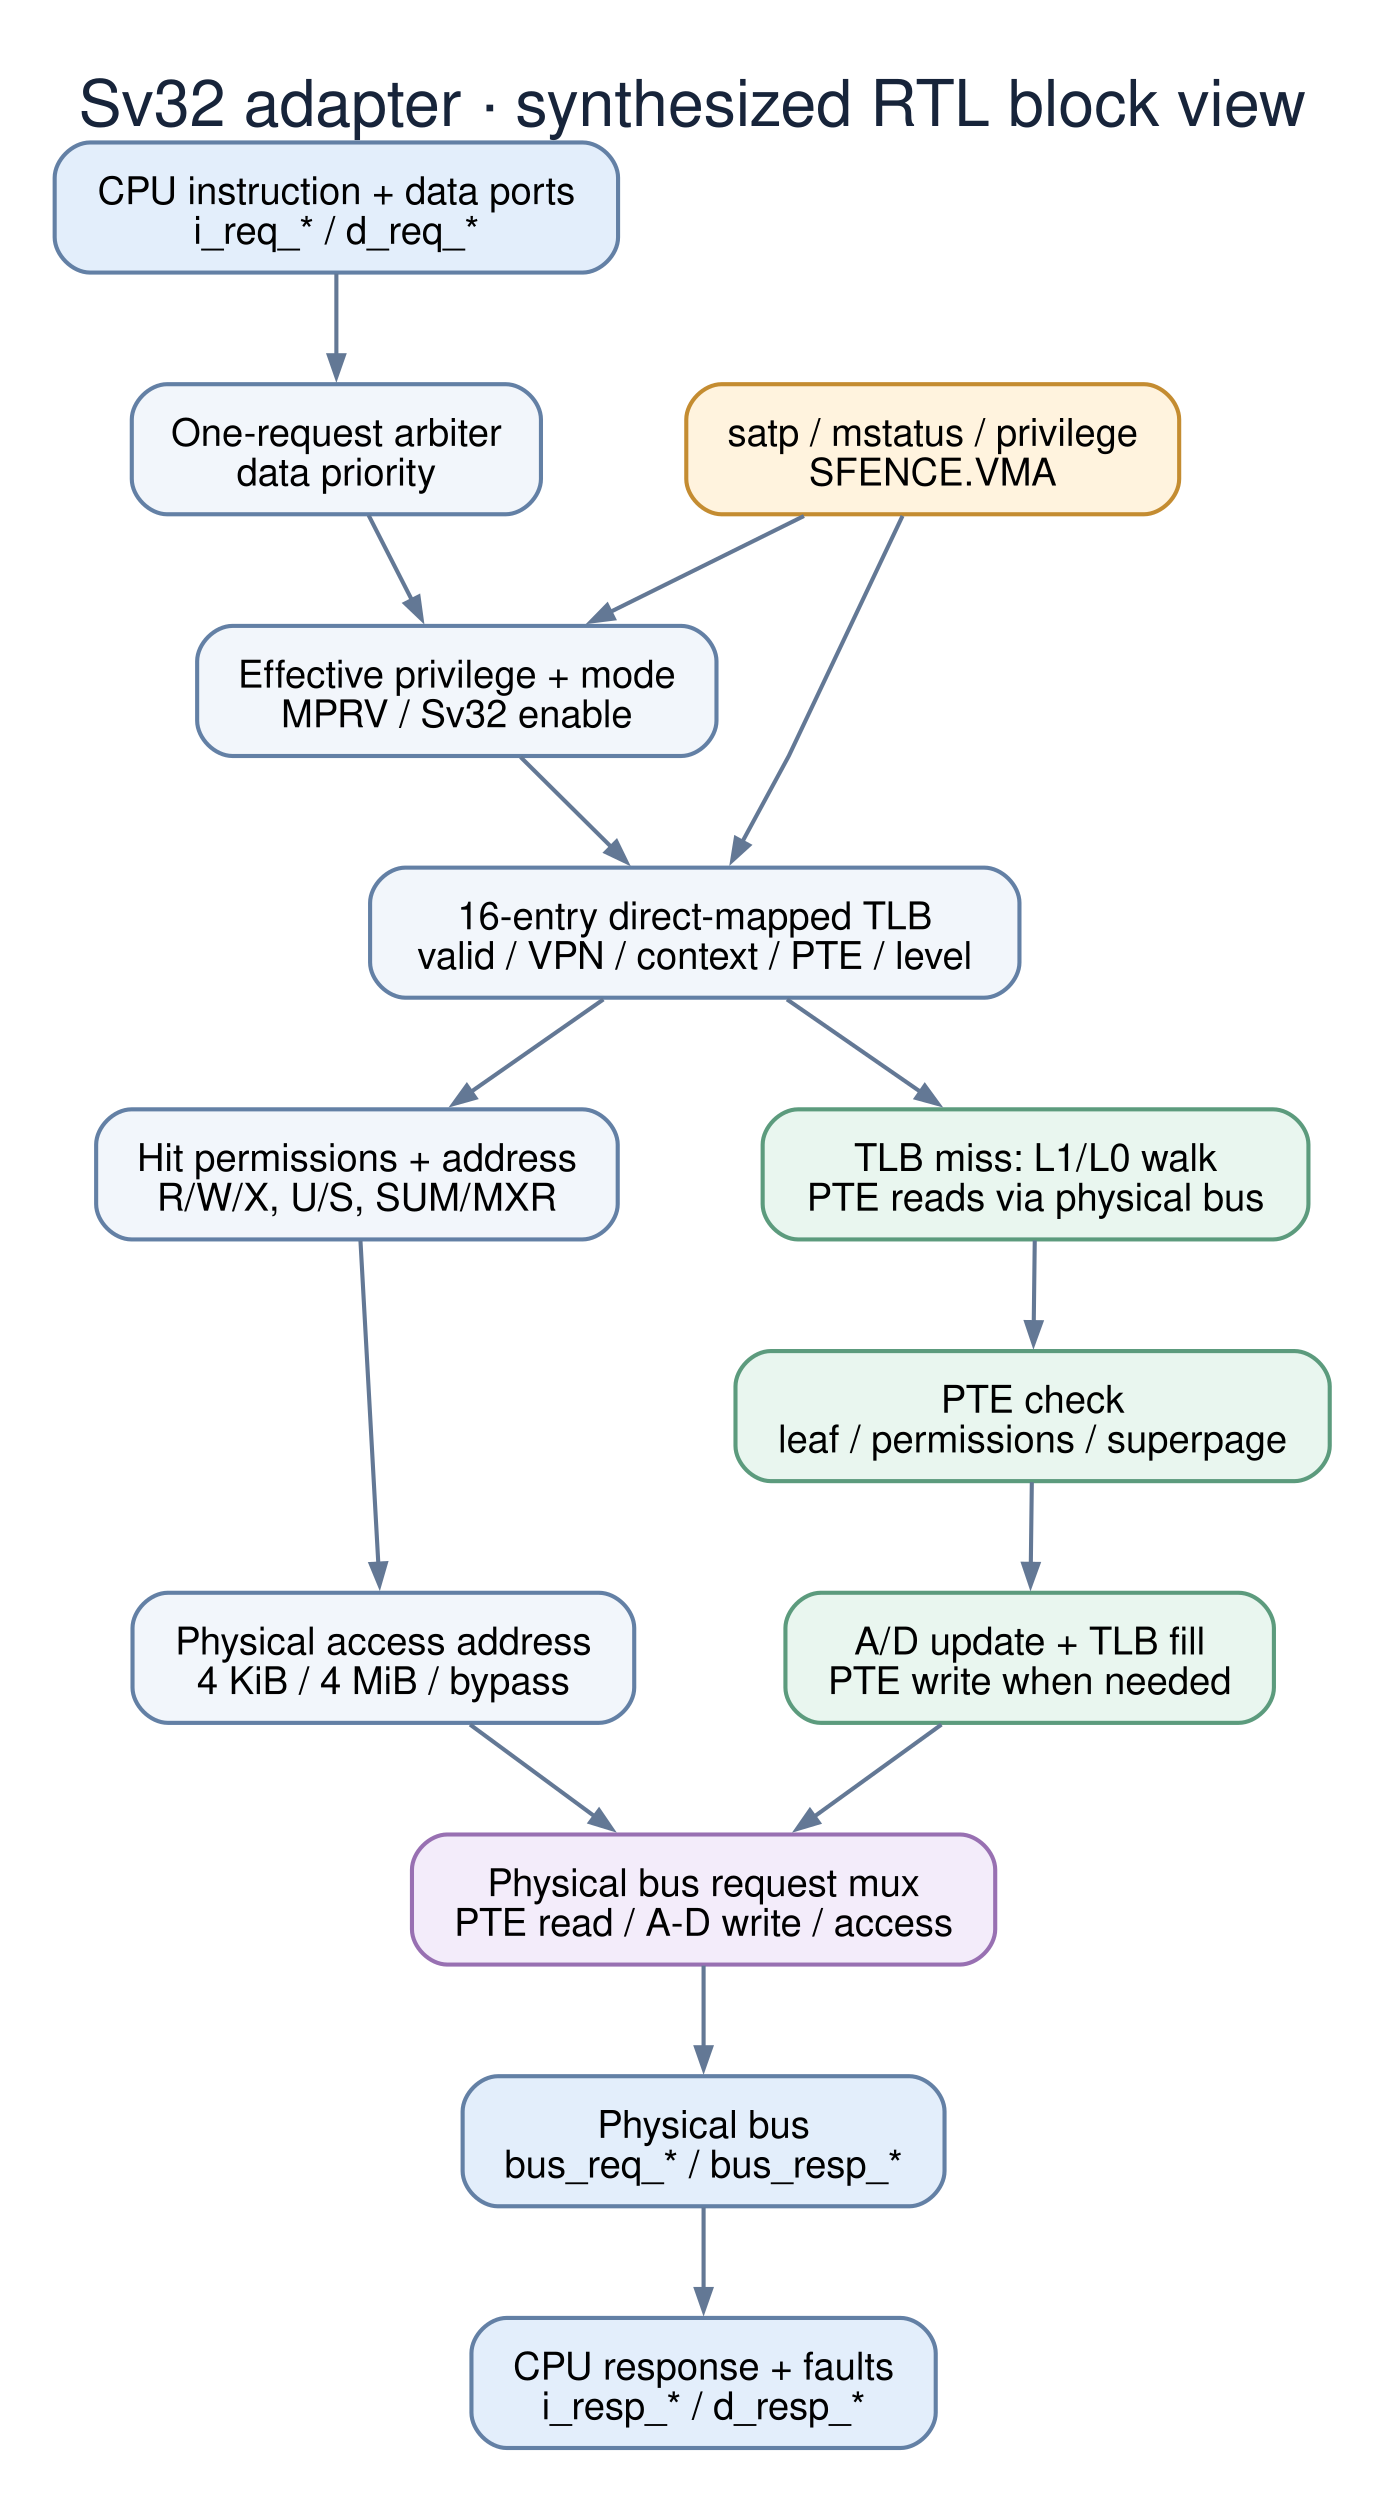
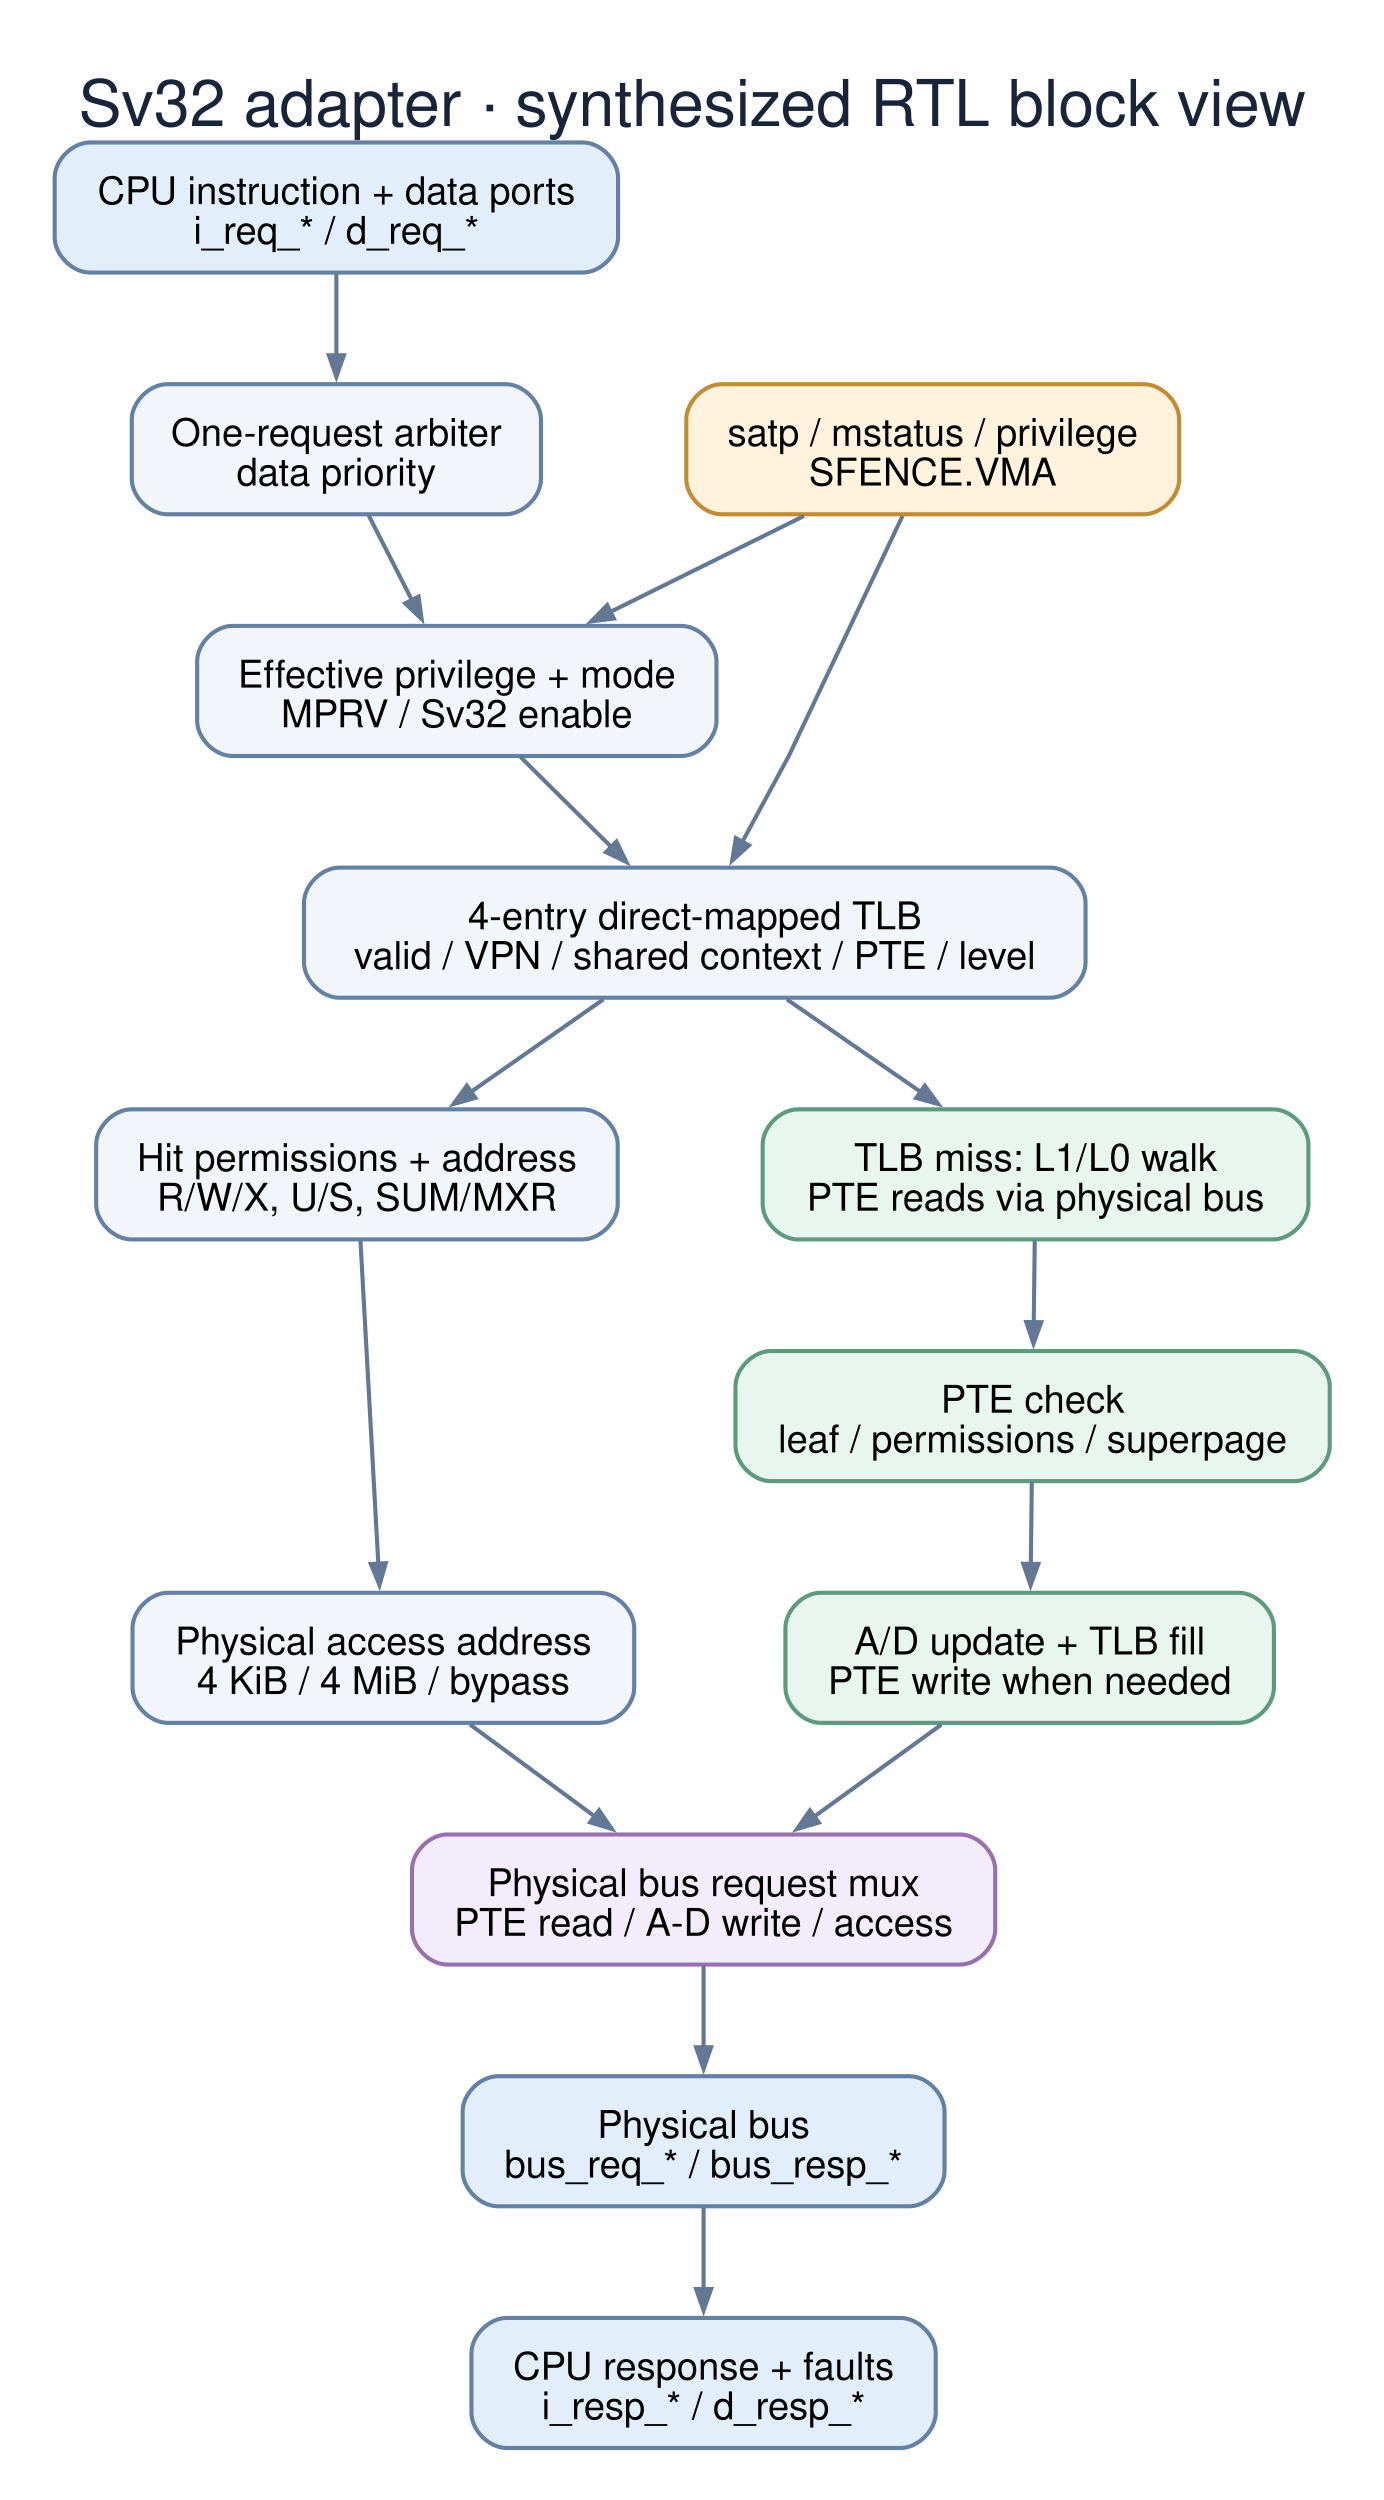
<svg xmlns="http://www.w3.org/2000/svg" width="471pt" height="851pt" viewBox="0.00 0.00 471.00 851.00">
  <g id="graph0" class="graph" transform="scale(1 1) rotate(0) translate(18 833.3)">
    <polygon fill="white" stroke="none" points="-18,18 -18,-833.3 453.25,-833.3 453.25,18 -18,18" />
    <text xml:space="preserve" text-anchor="middle" x="217.62" y="-790.4" font-family="Helvetica,sans-Serif" font-size="22.00" fill="#17243a">Sv32 adapter · synthesized RTL block view</text>
    <g id="node1" class="node">
      <path fill="#e3eefb" stroke="#6380a5" stroke-width="1.4" d="M180.39,-784.8C180.39,-784.8 12.61,-784.8 12.61,-784.8 6.61,-784.8 0.61,-778.8 0.61,-772.8 0.61,-772.8 0.61,-752.52 0.61,-752.52 0.61,-746.52 6.61,-740.52 12.61,-740.52 12.61,-740.52 180.39,-740.52 180.39,-740.52 186.39,-740.52 192.39,-746.52 192.39,-752.52 192.39,-752.52 192.39,-772.8 192.39,-772.8 192.39,-778.8 186.39,-784.8 180.39,-784.8" />
      <text xml:space="preserve" text-anchor="middle" x="96.5" y="-763.81" font-family="Helvetica,sans-Serif" font-size="13.00">CPU instruction + data ports</text>
      <text xml:space="preserve" text-anchor="middle" x="96.5" y="-750.31" font-family="Helvetica,sans-Serif" font-size="13.00">i_req_* / d_req_*</text>
    </g>
    <g id="node2" class="node">
      <path fill="#f2f6fb" stroke="#6380a5" stroke-width="1.4" d="M154.14,-702.52C154.14,-702.52 38.86,-702.52 38.86,-702.52 32.86,-702.52 26.86,-696.52 26.86,-690.52 26.86,-690.52 26.86,-670.24 26.86,-670.24 26.86,-664.24 32.86,-658.24 38.86,-658.24 38.86,-658.24 154.14,-658.24 154.14,-658.24 160.14,-658.24 166.14,-664.24 166.14,-670.24 166.14,-670.24 166.14,-690.52 166.14,-690.52 166.14,-696.52 160.14,-702.52 154.14,-702.52" />
      <text xml:space="preserve" text-anchor="middle" x="96.5" y="-681.53" font-family="Helvetica,sans-Serif" font-size="13.00">One-request arbiter</text>
      <text xml:space="preserve" text-anchor="middle" x="96.5" y="-668.03" font-family="Helvetica,sans-Serif" font-size="13.00">data priority</text>
    </g>
    <g id="edge2" class="edge">
      <path fill="none" stroke="#637895" stroke-width="1.4" d="M96.5,-740.15C96.5,-731.6 96.5,-721.6 96.5,-712.3" />
      <polygon fill="#637895" stroke="#637895" stroke-width="1.4" points="99.06,-712.37 96.5,-705.07 93.95,-712.37 99.06,-712.37" />
    </g>
    <g id="node3" class="node">
      <path fill="#f2f6fb" stroke="#6380a5" stroke-width="1.4" d="M213.89,-620.24C213.89,-620.24 61.11,-620.24 61.11,-620.24 55.11,-620.24 49.11,-614.24 49.11,-608.24 49.11,-608.24 49.11,-587.96 49.11,-587.96 49.11,-581.96 55.11,-575.96 61.11,-575.96 61.11,-575.96 213.89,-575.96 213.89,-575.96 219.89,-575.96 225.89,-581.96 225.89,-587.96 225.89,-587.96 225.89,-608.24 225.89,-608.24 225.89,-614.24 219.89,-620.24 213.89,-620.24" />
      <text xml:space="preserve" text-anchor="middle" x="137.5" y="-599.25" font-family="Helvetica,sans-Serif" font-size="13.00">Effective privilege + mode</text>
      <text xml:space="preserve" text-anchor="middle" x="137.5" y="-585.75" font-family="Helvetica,sans-Serif" font-size="13.00">MPRV / Sv32 enable</text>
    </g>
    <g id="edge3" class="edge">
      <path fill="none" stroke="#637895" stroke-width="1.4" d="M107.49,-657.87C112.04,-648.96 117.39,-638.48 122.31,-628.85" />
      <polygon fill="#637895" stroke="#637895" stroke-width="1.4" points="124.47,-630.22 125.52,-622.56 119.92,-627.9 124.47,-630.22" />
    </g>
    <g id="node4" class="node">
-       <path fill="#f2f6fb" stroke="#6380a5" stroke-width="1.4" d="M317.02,-537.96C317.02,-537.96 119.98,-537.96 119.98,-537.96 113.98,-537.96 107.98,-531.96 107.98,-525.96 107.98,-525.96 107.98,-505.68 107.98,-505.68 107.98,-499.68 113.98,-493.68 119.98,-493.68 119.98,-493.68 317.02,-493.68 317.02,-493.68 323.02,-493.68 329.02,-499.68 329.02,-505.68 329.02,-505.68 329.02,-525.96 329.02,-525.96 329.02,-531.96 323.02,-537.96 317.02,-537.96" />
-       <text xml:space="preserve" text-anchor="middle" x="218.5" y="-516.97" font-family="Helvetica,sans-Serif" font-size="13.00">16-entry direct-mapped TLB</text>
-       <text xml:space="preserve" text-anchor="middle" x="218.5" y="-503.47" font-family="Helvetica,sans-Serif" font-size="13.00">valid / VPN / context / PTE / level</text>
+       <path fill="#f2f6fb" stroke="#6380a5" stroke-width="1.4" d="M339.52,-537.96C339.52,-537.96 97.48,-537.96 97.48,-537.96 91.48,-537.96 85.48,-531.96 85.48,-525.96 85.48,-525.96 85.48,-505.68 85.48,-505.68 85.48,-499.68 91.48,-493.68 97.48,-493.68 97.48,-493.68 339.52,-493.68 339.52,-493.68 345.52,-493.68 351.52,-499.68 351.52,-505.68 351.52,-505.68 351.52,-525.96 351.52,-525.96 351.52,-531.96 345.52,-537.96 339.52,-537.96" />
+       <text xml:space="preserve" text-anchor="middle" x="218.5" y="-516.97" font-family="Helvetica,sans-Serif" font-size="13.00">4-entry direct-mapped TLB</text>
+       <text xml:space="preserve" text-anchor="middle" x="218.5" y="-503.47" font-family="Helvetica,sans-Serif" font-size="13.00">valid / VPN / shared context / PTE / level</text>
    </g>
    <g id="edge4" class="edge">
      <path fill="none" stroke="#637895" stroke-width="1.4" d="M159.21,-575.59C168.74,-566.14 180.06,-554.92 190.24,-544.83" />
      <polygon fill="#637895" stroke="#637895" stroke-width="1.4" points="191.84,-546.84 195.23,-539.88 188.25,-543.21 191.84,-546.84" />
    </g>
    <g id="node5" class="node">
      <path fill="#f2f6fb" stroke="#6380a5" stroke-width="1.4" d="M180.27,-455.68C180.27,-455.68 26.73,-455.68 26.73,-455.68 20.73,-455.68 14.73,-449.68 14.73,-443.68 14.73,-443.68 14.73,-423.4 14.73,-423.4 14.73,-417.4 20.73,-411.4 26.73,-411.4 26.73,-411.4 180.27,-411.4 180.27,-411.4 186.27,-411.4 192.27,-417.4 192.27,-423.4 192.27,-423.4 192.27,-443.68 192.27,-443.68 192.27,-449.68 186.27,-455.68 180.27,-455.68" />
      <text xml:space="preserve" text-anchor="middle" x="103.5" y="-434.69" font-family="Helvetica,sans-Serif" font-size="13.00">Hit permissions + address</text>
      <text xml:space="preserve" text-anchor="middle" x="103.5" y="-421.19" font-family="Helvetica,sans-Serif" font-size="13.00">R/W/X, U/S, SUM/MXR</text>
    </g>
    <g id="edge7" class="edge">
      <path fill="none" stroke="#637895" stroke-width="1.4" d="M187.38,-493.1C173.44,-483.37 156.87,-471.8 142.15,-461.52" />
      <polygon fill="#637895" stroke="#637895" stroke-width="1.4" points="143.83,-459.58 136.38,-457.5 140.91,-463.77 143.83,-459.58" />
    </g>
    <g id="node11" class="node">
      <path fill="#e9f6ef" stroke="#5c9b7d" stroke-width="1.4" d="M415.39,-455.68C415.39,-455.68 253.61,-455.68 253.61,-455.68 247.61,-455.68 241.61,-449.68 241.61,-443.68 241.61,-443.68 241.61,-423.4 241.61,-423.4 241.61,-417.4 247.61,-411.4 253.61,-411.4 253.61,-411.4 415.39,-411.4 415.39,-411.4 421.39,-411.4 427.39,-417.4 427.39,-423.4 427.39,-423.4 427.39,-443.68 427.39,-443.68 427.39,-449.68 421.39,-455.68 415.39,-455.68" />
      <text xml:space="preserve" text-anchor="middle" x="334.5" y="-434.69" font-family="Helvetica,sans-Serif" font-size="13.00">TLB miss: L1/L0 walk</text>
      <text xml:space="preserve" text-anchor="middle" x="334.5" y="-421.19" font-family="Helvetica,sans-Serif" font-size="13.00">PTE reads via physical bus</text>
    </g>
    <g id="edge12" class="edge">
      <path fill="none" stroke="#637895" stroke-width="1.4" d="M249.89,-493.1C263.95,-483.37 280.66,-471.8 295.51,-461.52" />
      <polygon fill="#637895" stroke="#637895" stroke-width="1.4" points="296.79,-463.74 301.34,-457.49 293.88,-459.54 296.79,-463.74" />
    </g>
    <g id="node6" class="node">
      <path fill="#f2f6fb" stroke="#6380a5" stroke-width="1.4" d="M185.89,-291.12C185.89,-291.12 39.11,-291.12 39.11,-291.12 33.11,-291.12 27.11,-285.12 27.11,-279.12 27.11,-279.12 27.11,-258.84 27.11,-258.84 27.11,-252.84 33.11,-246.84 39.11,-246.84 39.11,-246.84 185.89,-246.84 185.89,-246.84 191.89,-246.84 197.89,-252.84 197.89,-258.84 197.89,-258.84 197.89,-279.12 197.89,-279.12 197.89,-285.12 191.89,-291.12 185.89,-291.12" />
      <text xml:space="preserve" text-anchor="middle" x="112.5" y="-270.13" font-family="Helvetica,sans-Serif" font-size="13.00">Physical access address</text>
      <text xml:space="preserve" text-anchor="middle" x="112.5" y="-256.63" font-family="Helvetica,sans-Serif" font-size="13.00">4 KiB / 4 MiB / bypass</text>
    </g>
    <g id="edge8" class="edge">
      <path fill="none" stroke="#637895" stroke-width="1.4" d="M104.7,-410.95C106.26,-382.78 109,-333.27 110.78,-301.06" />
      <polygon fill="#637895" stroke="#637895" stroke-width="1.4" points="113.33,-301.2 111.18,-293.77 108.23,-300.92 113.33,-301.2" />
    </g>
    <g id="node7" class="node">
      <path fill="#f3ecfa" stroke="#9870b2" stroke-width="1.4" d="M308.77,-208.84C308.77,-208.84 134.23,-208.84 134.23,-208.84 128.23,-208.84 122.23,-202.84 122.23,-196.84 122.23,-196.84 122.23,-176.56 122.23,-176.56 122.23,-170.56 128.23,-164.56 134.23,-164.56 134.23,-164.56 308.77,-164.56 308.77,-164.56 314.77,-164.56 320.77,-170.56 320.77,-176.56 320.77,-176.56 320.77,-196.84 320.77,-196.84 320.77,-202.84 314.77,-208.84 308.77,-208.84" />
      <text xml:space="preserve" text-anchor="middle" x="221.5" y="-187.85" font-family="Helvetica,sans-Serif" font-size="13.00">Physical bus request mux</text>
      <text xml:space="preserve" text-anchor="middle" x="221.5" y="-174.35" font-family="Helvetica,sans-Serif" font-size="13.00">PTE read / A-D write / access</text>
    </g>
    <g id="edge9" class="edge">
      <path fill="none" stroke="#637895" stroke-width="1.4" d="M142,-246.26C155.08,-236.62 170.63,-225.17 184.48,-214.96" />
      <polygon fill="#637895" stroke="#637895" stroke-width="1.4" points="185.91,-217.09 190.27,-210.7 182.88,-212.97 185.91,-217.09" />
    </g>
    <g id="node8" class="node">
      <path fill="#e3eefb" stroke="#6380a5" stroke-width="1.4" d="M291.52,-126.56C291.52,-126.56 151.48,-126.56 151.48,-126.56 145.48,-126.56 139.48,-120.56 139.48,-114.56 139.48,-114.56 139.48,-94.28 139.48,-94.28 139.48,-88.28 145.48,-82.28 151.48,-82.28 151.48,-82.28 291.52,-82.28 291.52,-82.28 297.52,-82.28 303.52,-88.28 303.52,-94.28 303.52,-94.28 303.52,-114.56 303.52,-114.56 303.52,-120.56 297.52,-126.56 291.52,-126.56" />
      <text xml:space="preserve" text-anchor="middle" x="221.5" y="-105.57" font-family="Helvetica,sans-Serif" font-size="13.00">Physical bus</text>
      <text xml:space="preserve" text-anchor="middle" x="221.5" y="-92.07" font-family="Helvetica,sans-Serif" font-size="13.00">bus_req_* / bus_resp_*</text>
    </g>
    <g id="edge10" class="edge">
      <path fill="none" stroke="#637895" stroke-width="1.4" d="M221.5,-164.19C221.5,-155.64 221.5,-145.64 221.5,-136.34" />
      <polygon fill="#637895" stroke="#637895" stroke-width="1.4" points="224.06,-136.41 221.5,-129.11 218.95,-136.41 224.06,-136.41" />
    </g>
    <g id="node9" class="node">
      <path fill="#e3eefb" stroke="#6380a5" stroke-width="1.4" d="M288.52,-44.28C288.52,-44.28 154.48,-44.28 154.48,-44.28 148.48,-44.28 142.48,-38.28 142.48,-32.28 142.48,-32.28 142.48,-12 142.48,-12 142.48,-6 148.48,0 154.48,0 154.48,0 288.52,0 288.52,0 294.52,0 300.52,-6 300.52,-12 300.52,-12 300.52,-32.28 300.52,-32.28 300.52,-38.28 294.52,-44.28 288.52,-44.28" />
      <text xml:space="preserve" text-anchor="middle" x="221.5" y="-23.29" font-family="Helvetica,sans-Serif" font-size="13.00">CPU response + faults</text>
      <text xml:space="preserve" text-anchor="middle" x="221.5" y="-9.79" font-family="Helvetica,sans-Serif" font-size="13.00">i_resp_* / d_resp_*</text>
    </g>
    <g id="edge11" class="edge">
      <path fill="none" stroke="#637895" stroke-width="1.4" d="M221.5,-81.91C221.5,-73.36 221.5,-63.36 221.5,-54.06" />
      <polygon fill="#637895" stroke="#637895" stroke-width="1.4" points="224.06,-54.13 221.5,-46.83 218.95,-54.13 224.06,-54.13" />
    </g>
    <g id="node10" class="node">
      <path fill="#fff3de" stroke="#c48c31" stroke-width="1.4" d="M371.39,-702.52C371.39,-702.52 227.61,-702.52 227.61,-702.52 221.61,-702.52 215.61,-696.52 215.61,-690.52 215.61,-690.52 215.61,-670.24 215.61,-670.24 215.61,-664.24 221.61,-658.24 227.61,-658.24 227.61,-658.24 371.39,-658.24 371.39,-658.24 377.39,-658.24 383.39,-664.24 383.39,-670.24 383.39,-670.24 383.39,-690.52 383.39,-690.52 383.39,-696.52 377.39,-702.52 371.39,-702.52" />
      <text xml:space="preserve" text-anchor="middle" x="299.5" y="-681.53" font-family="Helvetica,sans-Serif" font-size="13.00">satp / mstatus / privilege</text>
      <text xml:space="preserve" text-anchor="middle" x="299.5" y="-668.03" font-family="Helvetica,sans-Serif" font-size="13.00">SFENCE.VMA</text>
    </g>
    <g id="edge5" class="edge">
      <path fill="none" stroke="#637895" stroke-width="1.4" d="M255.66,-657.66C235.31,-647.57 210.96,-635.51 189.67,-624.96" />
      <polygon fill="#637895" stroke="#637895" stroke-width="1.4" points="190.95,-622.74 183.27,-621.78 188.68,-627.31 190.95,-622.74" />
    </g>
    <g id="edge6" class="edge">
      <path fill="none" stroke="#637895" stroke-width="1.4" d="M289.23,-657.7C274.86,-627.37 250.5,-575.96 250.5,-575.96 250.5,-575.96 242.57,-561.31 234.61,-546.6" />
      <polygon fill="#637895" stroke="#637895" stroke-width="1.4" points="236.96,-545.57 231.24,-540.37 232.47,-548.01 236.96,-545.57" />
    </g>
    <g id="node12" class="node">
      <path fill="#e9f6ef" stroke="#5c9b7d" stroke-width="1.4" d="M422.64,-373.4C422.64,-373.4 244.36,-373.4 244.36,-373.4 238.36,-373.4 232.36,-367.4 232.36,-361.4 232.36,-361.4 232.36,-341.12 232.36,-341.12 232.36,-335.12 238.36,-329.12 244.36,-329.12 244.36,-329.12 422.64,-329.12 422.64,-329.12 428.64,-329.12 434.64,-335.12 434.64,-341.12 434.64,-341.12 434.64,-361.4 434.64,-361.4 434.64,-367.4 428.64,-373.4 422.64,-373.4" />
      <text xml:space="preserve" text-anchor="middle" x="333.5" y="-352.41" font-family="Helvetica,sans-Serif" font-size="13.00">PTE check</text>
      <text xml:space="preserve" text-anchor="middle" x="333.5" y="-338.91" font-family="Helvetica,sans-Serif" font-size="13.00">leaf / permissions / superpage</text>
    </g>
    <g id="edge13" class="edge">
      <path fill="none" stroke="#637895" stroke-width="1.4" d="M334.23,-411.03C334.13,-402.48 334,-392.48 333.89,-383.18" />
      <polygon fill="#637895" stroke="#637895" stroke-width="1.4" points="336.44,-383.22 333.8,-375.95 331.33,-383.28 336.44,-383.22" />
    </g>
    <g id="node13" class="node">
      <path fill="#e9f6ef" stroke="#5c9b7d" stroke-width="1.4" d="M403.64,-291.12C403.64,-291.12 261.36,-291.12 261.36,-291.12 255.36,-291.12 249.36,-285.12 249.36,-279.12 249.36,-279.12 249.36,-258.84 249.36,-258.84 249.36,-252.84 255.36,-246.84 261.36,-246.84 261.36,-246.84 403.64,-246.84 403.64,-246.84 409.64,-246.84 415.64,-252.84 415.64,-258.84 415.64,-258.84 415.64,-279.12 415.64,-279.12 415.64,-285.12 409.64,-291.12 403.64,-291.12" />
      <text xml:space="preserve" text-anchor="middle" x="332.5" y="-270.13" font-family="Helvetica,sans-Serif" font-size="13.00">A/D update + TLB fill</text>
      <text xml:space="preserve" text-anchor="middle" x="332.5" y="-256.63" font-family="Helvetica,sans-Serif" font-size="13.00">PTE write when needed</text>
    </g>
    <g id="edge14" class="edge">
      <path fill="none" stroke="#637895" stroke-width="1.4" d="M333.23,-328.75C333.13,-320.2 333,-310.2 332.89,-300.9" />
      <polygon fill="#637895" stroke="#637895" stroke-width="1.4" points="335.44,-300.94 332.8,-293.67 330.33,-301 335.44,-300.94" />
    </g>
    <g id="edge15" class="edge">
      <path fill="none" stroke="#637895" stroke-width="1.4" d="M302.46,-246.26C289.01,-236.53 273.01,-224.96 258.81,-214.68" />
      <polygon fill="#637895" stroke="#637895" stroke-width="1.4" points="260.69,-212.89 253.28,-210.68 257.7,-217.03 260.69,-212.89" />
    </g>
  </g>
</svg>
